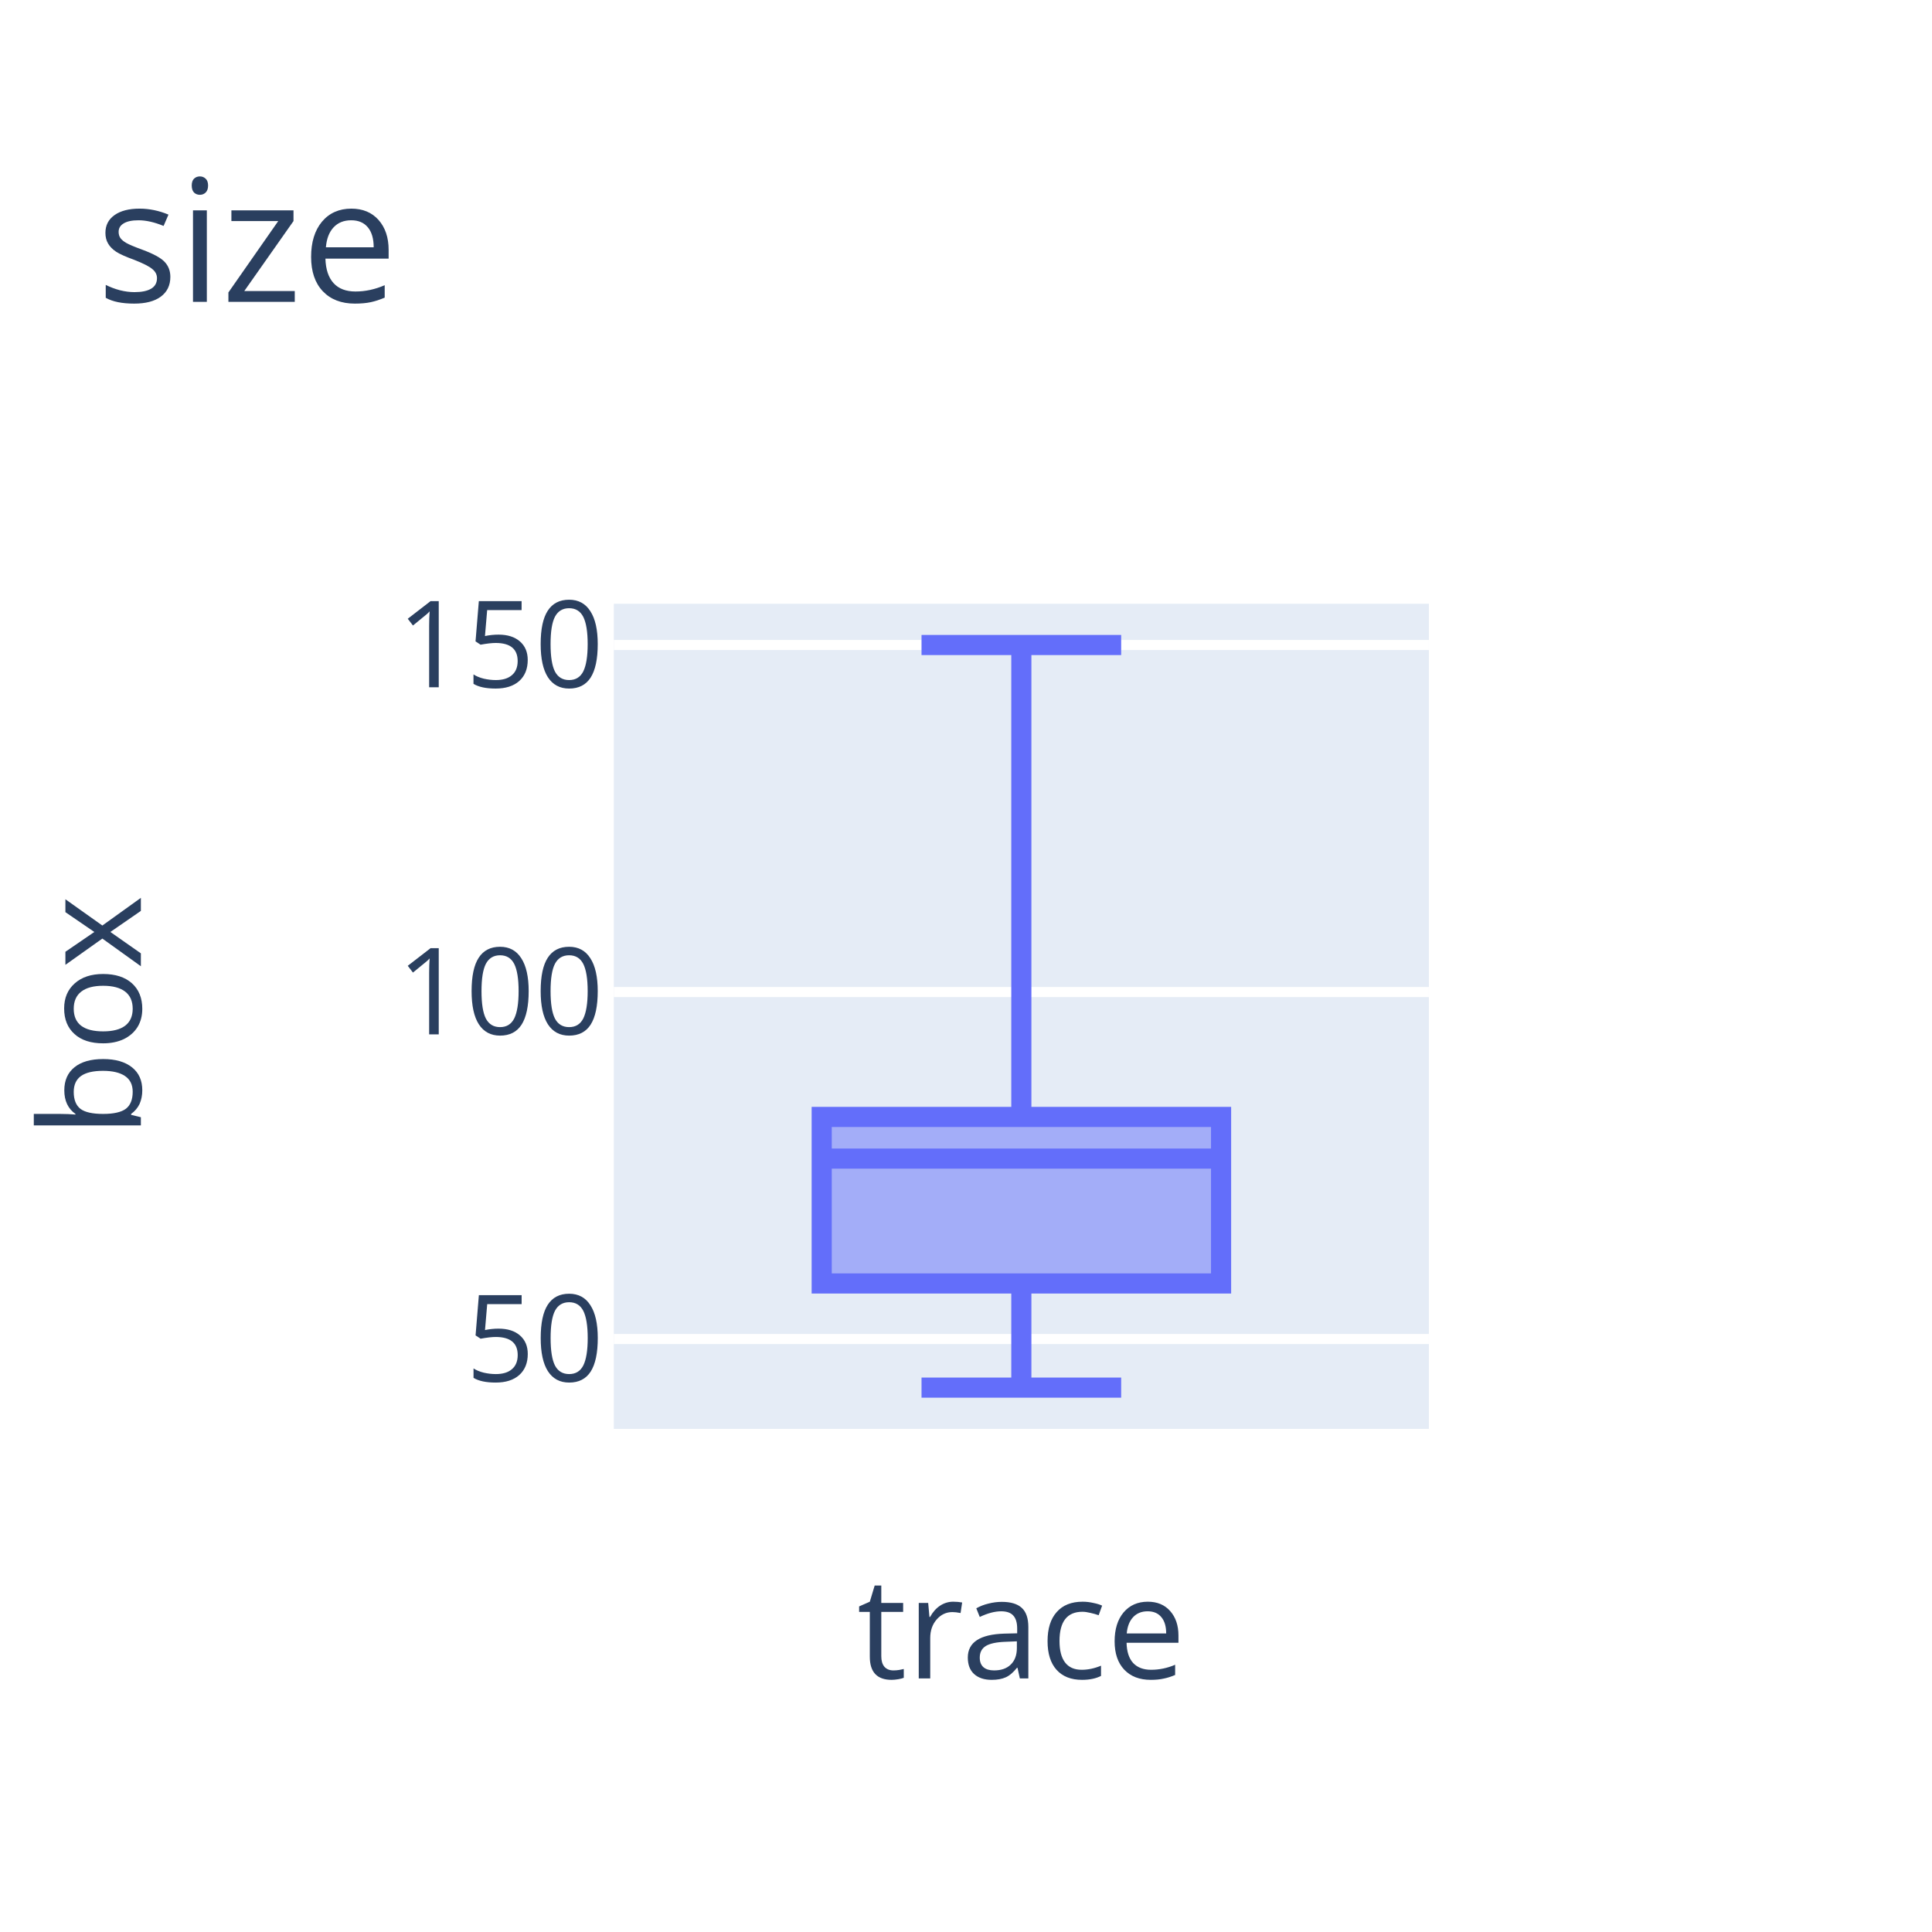
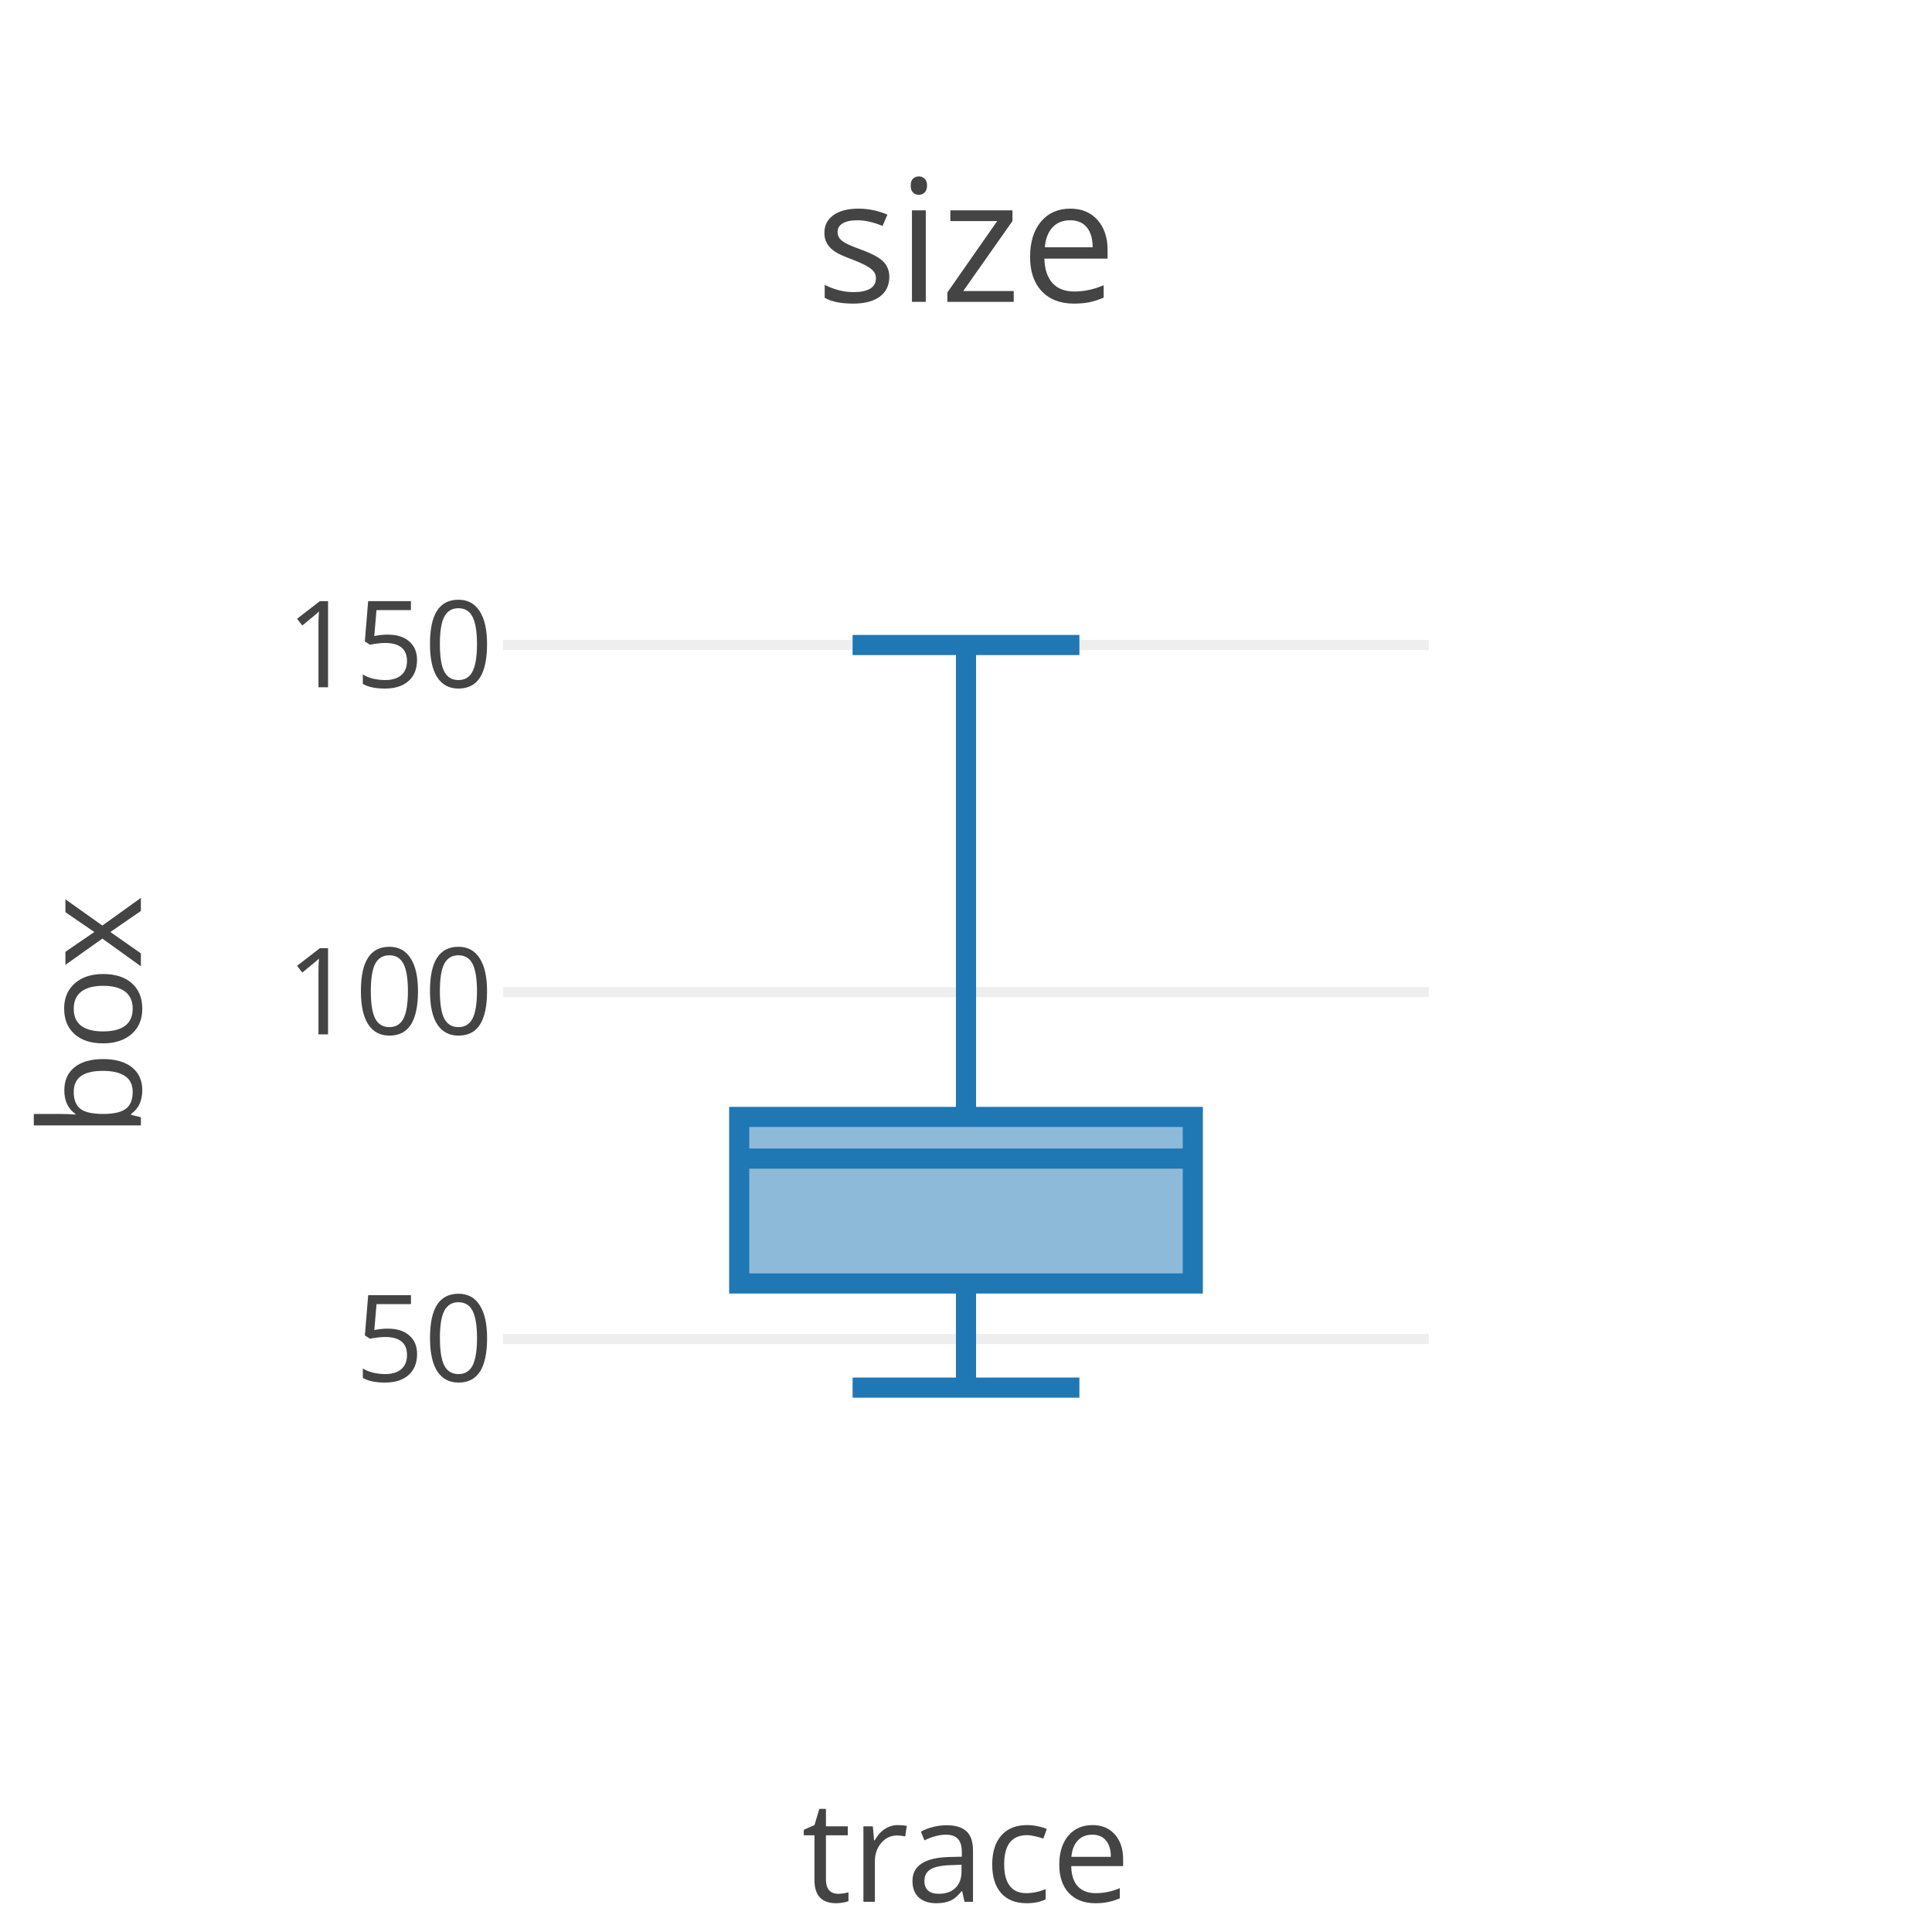
<svg xmlns="http://www.w3.org/2000/svg" class="main-svg" width="192" height="192" viewBox="0 0 192 192">
  <rect x="0" y="0" width="192" height="192" style="fill: rgb(255, 255, 255); fill-opacity: 1;" />
  <defs id="id-1">
    <g class="clips">
      <clipPath id="id-2" class="plotclip">
-         <rect width="81" height="82" />
+         <rect width="92" height="82" />
      </clipPath>
      <clipPath class="axesclip" id="id-3">
-         <rect x="61" y="0" width="81" height="192" />
+         <rect x="50" y="0" width="92" height="192" />
      </clipPath>
      <clipPath class="axesclip" id="id-4">
        <rect x="0" y="60" width="192" height="82" />
      </clipPath>
      <clipPath class="axesclip" id="id-5">
-         <rect x="61" y="60" width="81" height="82" />
+         <rect x="50" y="60" width="92" height="82" />
      </clipPath>
    </g>
    <g class="gradients" />
  </defs>
-   <g class="bglayer">
-     <rect class="bg" x="61" y="60" width="81" height="82" style="fill: rgb(229, 236, 246); fill-opacity: 1; stroke-width: 0;" />
-   </g>
+   <g class="bglayer" />
  <g class="layer-below">
    <g class="imagelayer" />
    <g class="shapelayer" />
  </g>
  <g class="cartesianlayer">
    <g class="subplot xy">
      <g class="layer-subplot">
        <g class="shapelayer" />
        <g class="imagelayer" />
      </g>
      <g class="gridlayer">
        <g class="x" />
        <g class="y">
-           <path class="ygrid crisp" transform="translate(0,133.07)" d="M61,0h81" style="stroke: rgb(255, 255, 255); stroke-opacity: 1; stroke-width: 1px;" />
-           <path class="ygrid crisp" transform="translate(0,98.59)" d="M61,0h81" style="stroke: rgb(255, 255, 255); stroke-opacity: 1; stroke-width: 1px;" />
-           <path class="ygrid crisp" transform="translate(0,64.1)" d="M61,0h81" style="stroke: rgb(255, 255, 255); stroke-opacity: 1; stroke-width: 1px;" />
+           <path class="ygrid crisp" transform="translate(0,133.07)" d="M50,0h92" style="stroke: rgb(238, 238, 238); stroke-opacity: 1; stroke-width: 1px;" />
+           <path class="ygrid crisp" transform="translate(0,98.59)" d="M50,0h92" style="stroke: rgb(238, 238, 238); stroke-opacity: 1; stroke-width: 1px;" />
+           <path class="ygrid crisp" transform="translate(0,64.1)" d="M50,0h92" style="stroke: rgb(238, 238, 238); stroke-opacity: 1; stroke-width: 1px;" />
        </g>
      </g>
      <g class="zerolinelayer" />
      <path class="xlines-below" />
      <path class="ylines-below" />
      <g class="overlines-below" />
      <g class="xaxislayer-below" />
      <g class="yaxislayer-below" />
      <g class="overaxes-below" />
-       <g class="plot" transform="translate(61,60)" clip-path="url('#id-2')">
+       <g class="plot" transform="translate(50,60)" clip-path="url('#id-2')">
        <g class="boxlayer mlayer">
          <g class="trace boxes" style="opacity: 1;">
-             <path class="box" d="M20.66,55.14H60.35M20.66,67.55H60.35V51H20.66ZM40.5,67.55V77.9M40.5,51V4.1M30.58,77.9H50.42M30.58,4.1H50.42" style="vector-effect: non-scaling-stroke; stroke-width: 2px; stroke: rgb(99, 110, 250); stroke-opacity: 1; fill: rgb(99, 110, 250); fill-opacity: 0.5;" />
+             <path class="box" d="M23.46,55.14H68.54M23.46,67.55H68.54V51H23.46ZM46,67.55V77.9M46,51V4.1M34.73,77.9H57.27M34.73,4.1H57.27" style="vector-effect: non-scaling-stroke; stroke-width: 2px; stroke: rgb(31, 119, 180); stroke-opacity: 1; fill: rgb(31, 119, 180); fill-opacity: 0.5;" />
          </g>
        </g>
      </g>
      <g class="overplot" />
      <path class="xlines-above crisp" d="M0,0" style="fill: none;" />
      <path class="ylines-above crisp" d="M0,0" style="fill: none;" />
      <g class="overlines-above" />
      <g class="xaxislayer-above">
        <g class="xtick">
-           <text text-anchor="middle" x="0" y="155" transform="translate(101.5,0)" style="font-family: 'Open Sans', verdana, arial, sans-serif; font-size: 12px; fill: rgb(42, 63, 95); fill-opacity: 1; white-space: pre;">
+           <text text-anchor="middle" x="0" y="155" transform="translate(96,0)" style="font-family: 'Open Sans', verdana, arial, sans-serif; font-size: 12px; fill: rgb(68, 68, 68); fill-opacity: 1; white-space: pre;">
</text>
        </g>
      </g>
      <g class="yaxislayer-above">
        <g class="ytick">
-           <text text-anchor="end" x="60" y="4.2" transform="translate(0,133.07)" style="font-family: 'Open Sans', verdana, arial, sans-serif; font-size: 12px; fill: rgb(42, 63, 95); fill-opacity: 1; white-space: pre;">
+           <text text-anchor="end" x="49" y="4.2" transform="translate(0,133.07)" style="font-family: 'Open Sans', verdana, arial, sans-serif; font-size: 12px; fill: rgb(68, 68, 68); fill-opacity: 1; white-space: pre;">
50</text>
        </g>
        <g class="ytick">
-           <text text-anchor="end" x="60" y="4.2" transform="translate(0,98.59)" style="font-family: 'Open Sans', verdana, arial, sans-serif; font-size: 12px; fill: rgb(42, 63, 95); fill-opacity: 1; white-space: pre;">
+           <text text-anchor="end" x="49" y="4.2" transform="translate(0,98.59)" style="font-family: 'Open Sans', verdana, arial, sans-serif; font-size: 12px; fill: rgb(68, 68, 68); fill-opacity: 1; white-space: pre;">
100</text>
        </g>
        <g class="ytick">
-           <text text-anchor="end" x="60" y="4.2" transform="translate(0,64.1)" style="font-family: 'Open Sans', verdana, arial, sans-serif; font-size: 12px; fill: rgb(42, 63, 95); fill-opacity: 1; white-space: pre;">
+           <text text-anchor="end" x="49" y="4.2" transform="translate(0,64.1)" style="font-family: 'Open Sans', verdana, arial, sans-serif; font-size: 12px; fill: rgb(68, 68, 68); fill-opacity: 1; white-space: pre;">
150</text>
        </g>
      </g>
      <g class="overaxes-above" />
    </g>
  </g>
  <g class="polarlayer" />
  <g class="ternarylayer" />
  <g class="geolayer" />
  <g class="funnelarealayer" />
  <g class="pielayer" />
  <g class="treemaplayer" />
  <g class="sunburstlayer" />
  <g class="glimages" />
  <defs id="id-6">
    <g class="clips" />
  </defs>
  <g class="layer-above">
    <g class="imagelayer" />
    <g class="shapelayer" />
  </g>
  <g class="infolayer">
    <g class="g-gtitle">
-       <text class="gtitle" x="9.6" y="30" text-anchor="start" dy="0em" style="font-family: 'Open Sans', verdana, arial, sans-serif; font-size: 17px; fill: rgb(42, 63, 95); opacity: 1; font-weight: normal; white-space: pre;">
+       <text class="gtitle" x="96" y="30" text-anchor="middle" dy="0em" style="font-family: 'Open Sans', verdana, arial, sans-serif; font-size: 17px; fill: rgb(68, 68, 68); opacity: 1; font-weight: normal; white-space: pre;">
size</text>
    </g>
-     <g class="g-xtitle">
-       <text class="xtitle" x="101.5" y="166.8" text-anchor="middle" style="font-family: 'Open Sans', verdana, arial, sans-serif; font-size: 14px; fill: rgb(42, 63, 95); opacity: 1; font-weight: normal; white-space: pre;">
+     <g class="g-xtitle" transform="translate(0,-5)">
+       <text class="xtitle" x="96" y="194" text-anchor="middle" style="font-family: 'Open Sans', verdana, arial, sans-serif; font-size: 14px; fill: rgb(68, 68, 68); opacity: 1; font-weight: normal; white-space: pre;">
trace</text>
    </g>
-     <g class="g-ytitle" transform="translate(1.69043,0)">
-       <text class="ytitle" transform="rotate(-90,12.30938,101)" x="12.309" y="101" text-anchor="middle" style="font-family: 'Open Sans', verdana, arial, sans-serif; font-size: 14px; fill: rgb(42, 63, 95); opacity: 1; font-weight: normal; white-space: pre;">
+     <g class="g-ytitle" transform="translate(2,0)">
+       <text class="ytitle" transform="rotate(-90,12,101)" x="12" y="101" text-anchor="middle" style="font-family: 'Open Sans', verdana, arial, sans-serif; font-size: 14px; fill: rgb(68, 68, 68); opacity: 1; font-weight: normal; white-space: pre;">
box</text>
    </g>
  </g>
</svg>
